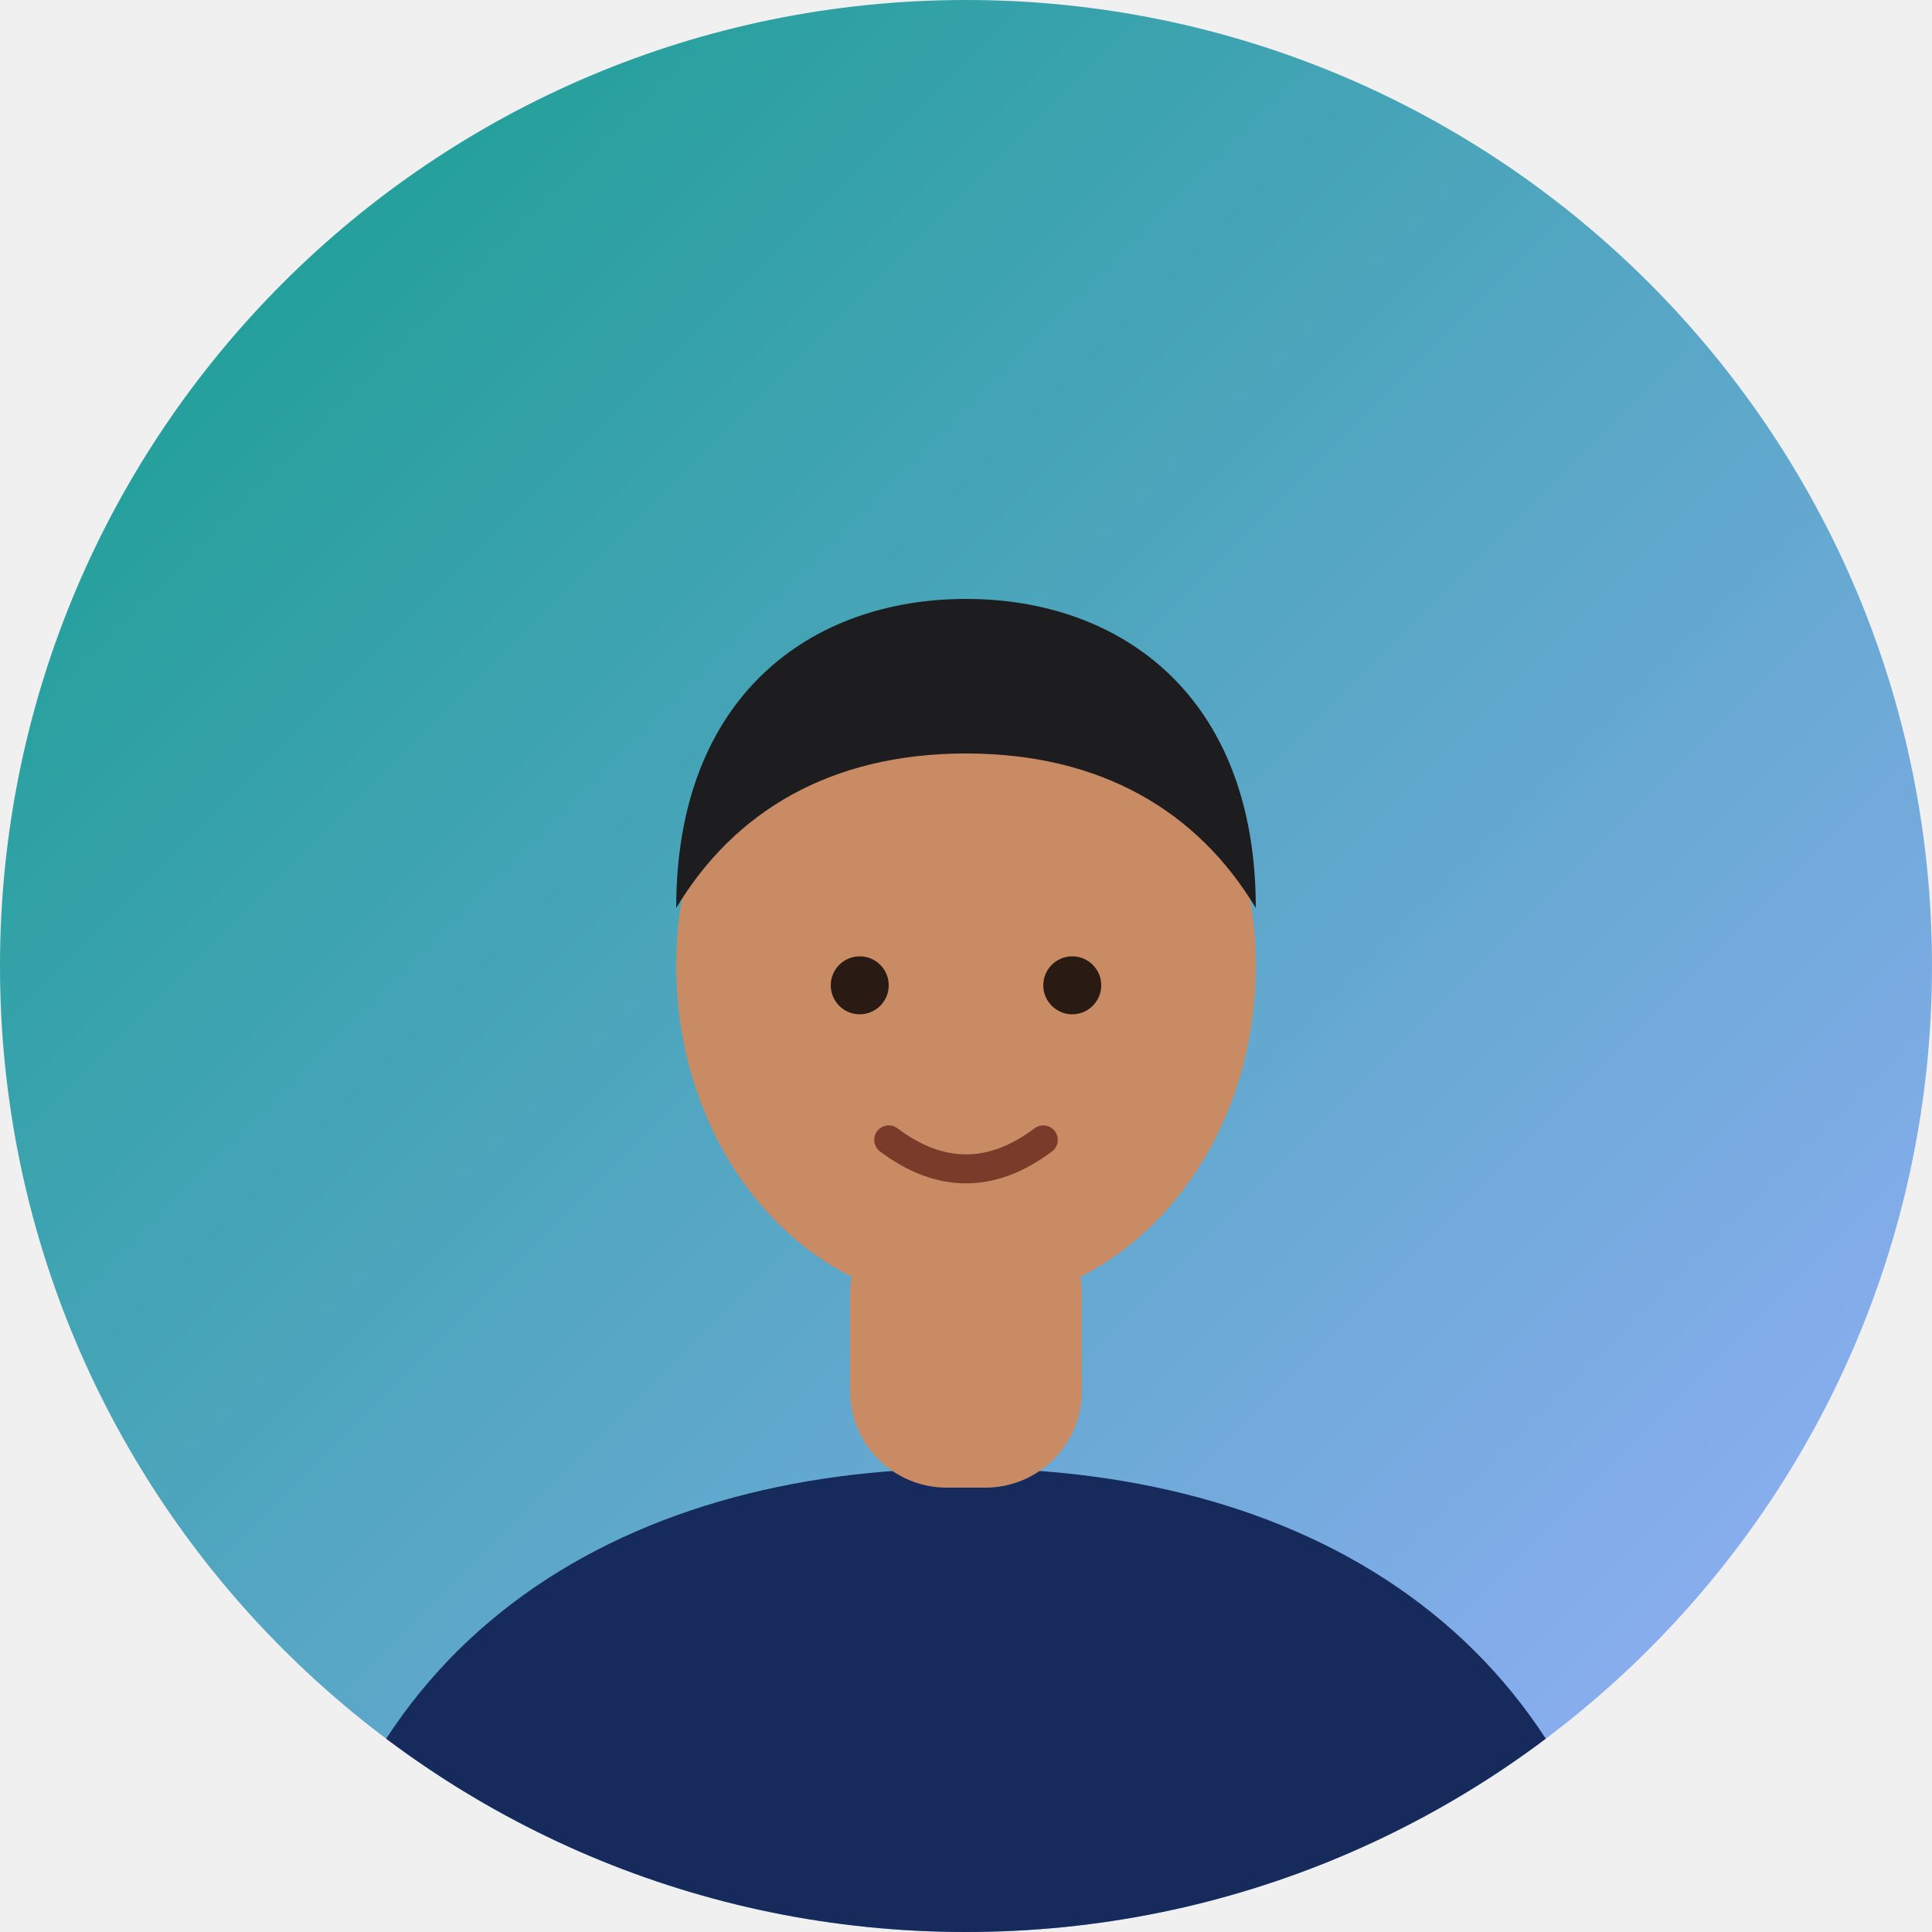
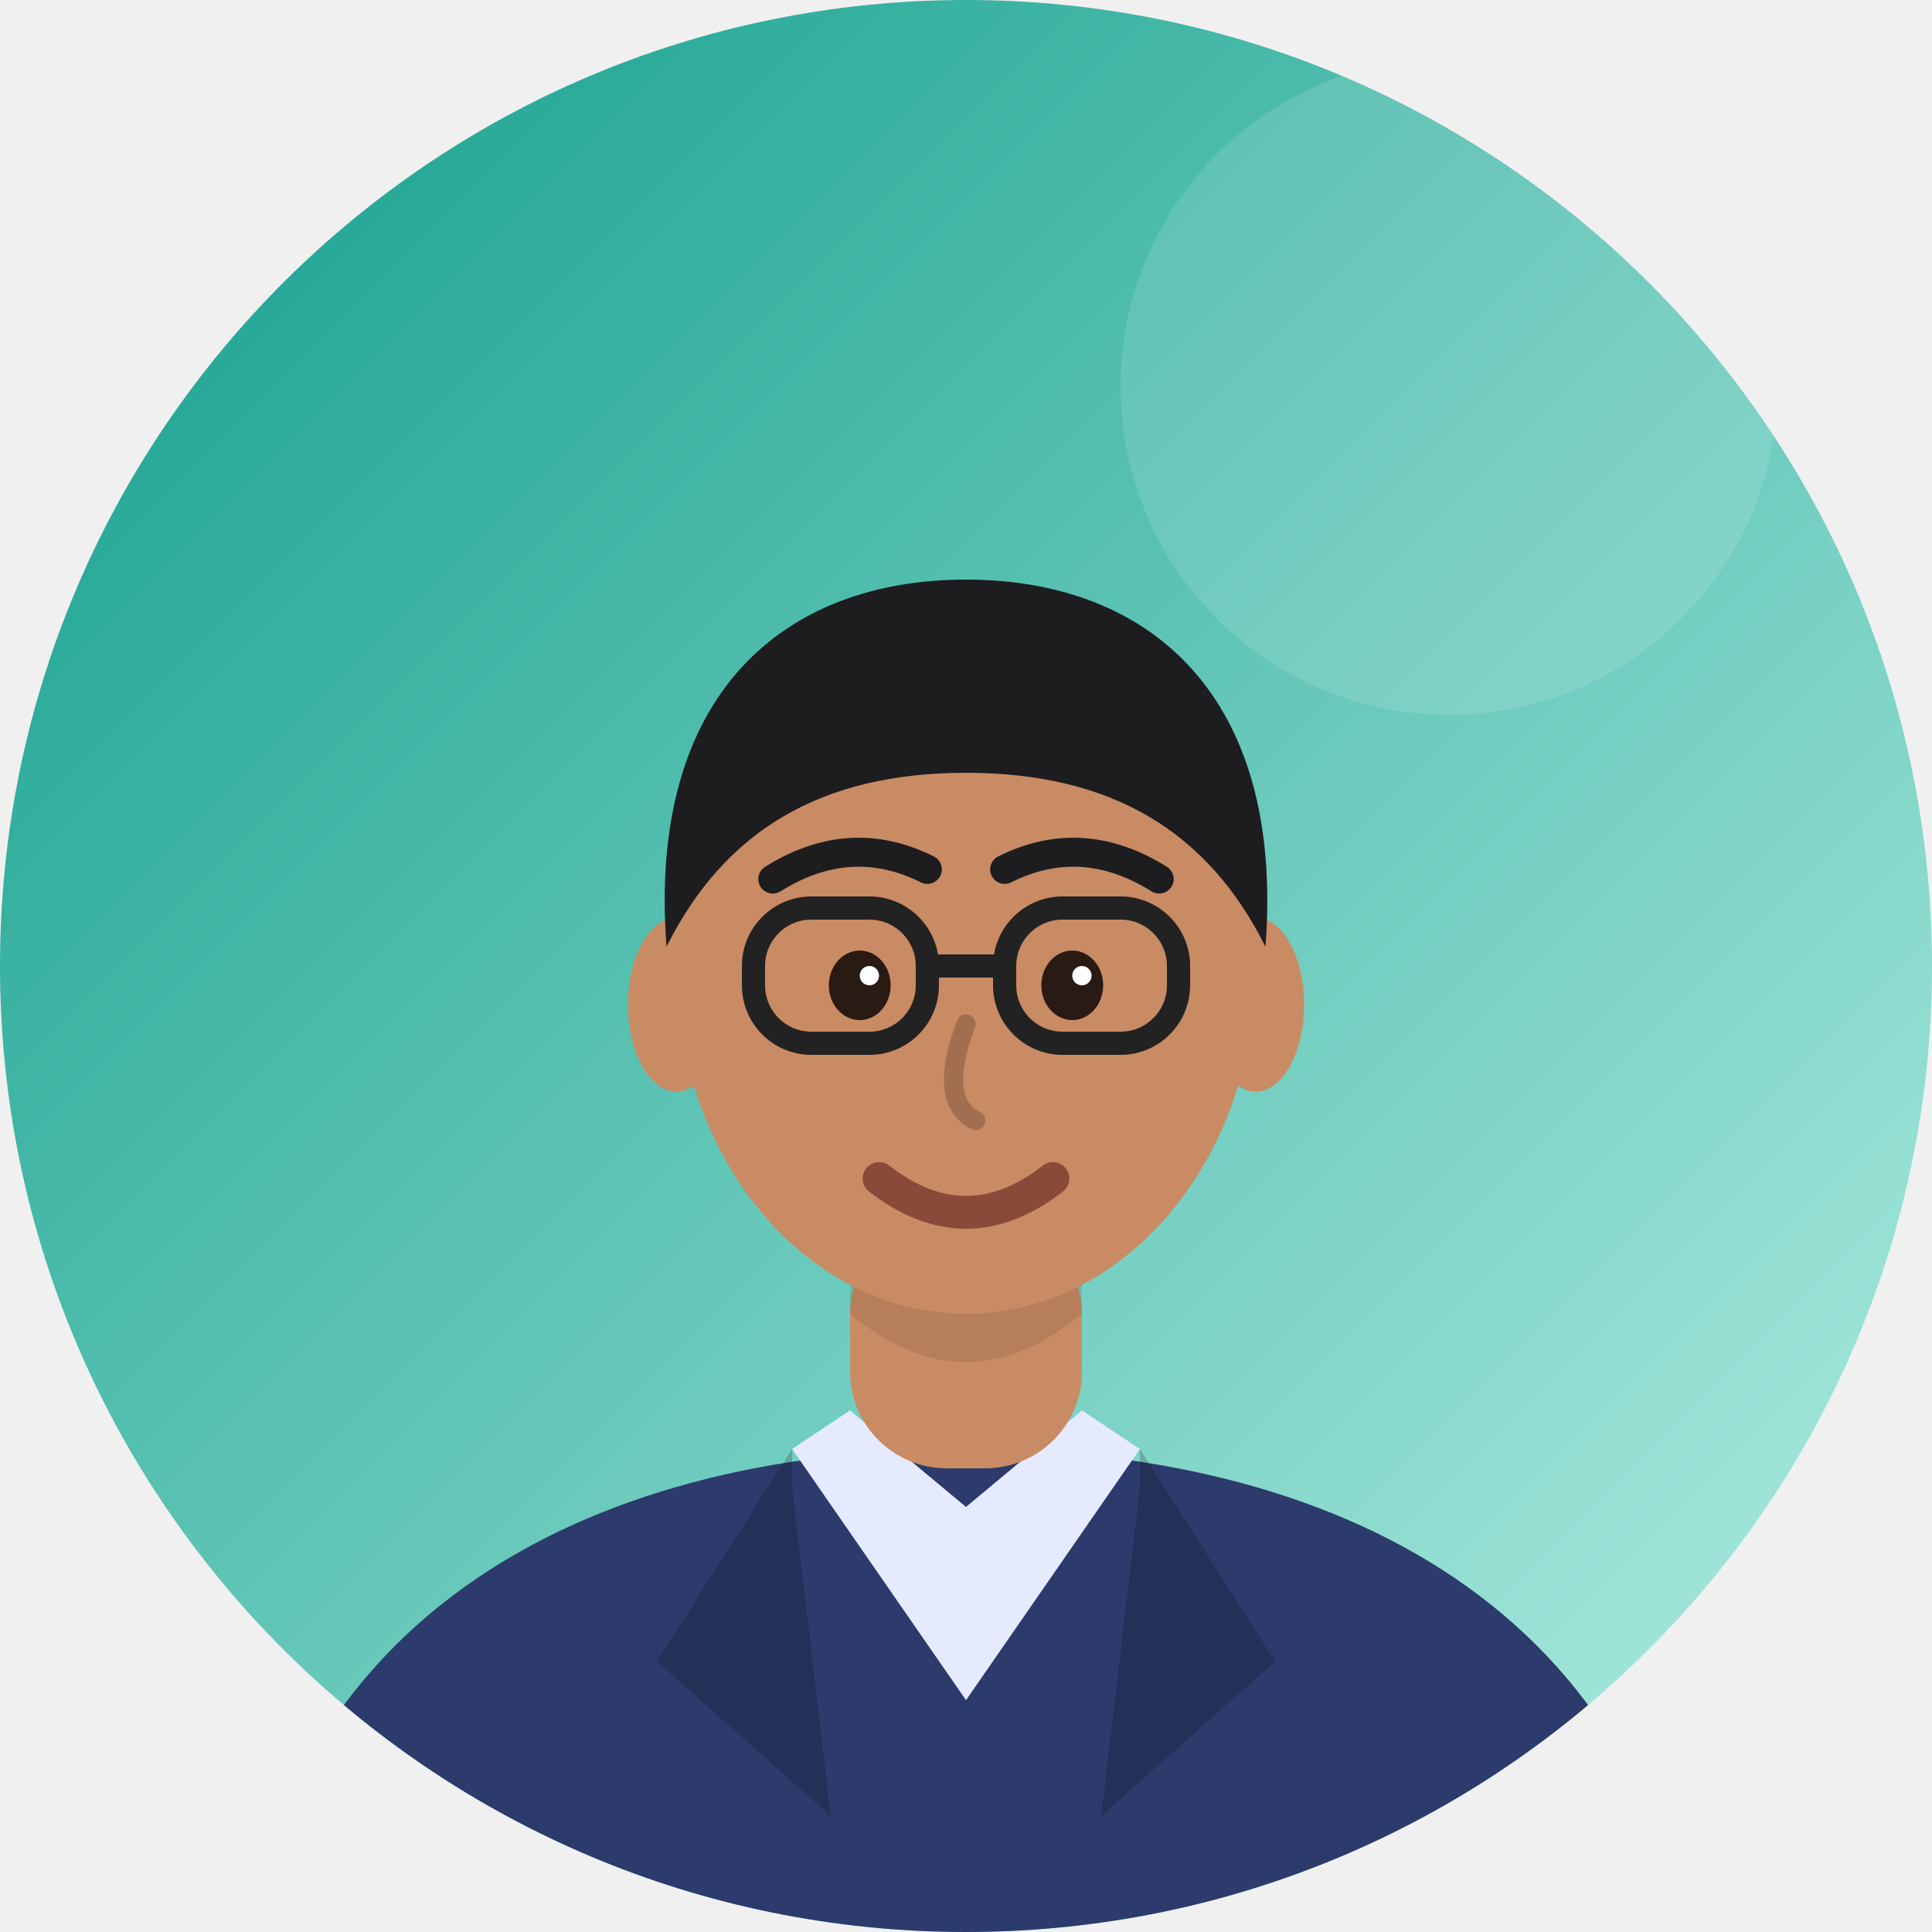
<svg xmlns="http://www.w3.org/2000/svg" viewBox="0 0 200 200" role="img" aria-label="Alex">
  <defs>
-     <linearGradient id="g" x1="0" y1="0" x2="1" y2="1">
+     <linearGradient id="galex" x1="0" y1="0" x2="1" y2="1">
      <stop offset="0" stop-color="#0F9D8A" />
-       <stop offset="1" stop-color="#9DB0FF" />
+       <stop offset="1" stop-color="#B8F0E6" />
    </linearGradient>
-     <clipPath id="c">
+     <clipPath id="calex">
      <circle cx="100" cy="100" r="100" />
    </clipPath>
  </defs>
-   <g clip-path="url(#c)">
-     <rect width="200" height="200" fill="url(#g)" />
-     <path d="M30 210c4-40 34-58 70-58s66 18 70 58z" fill="#172A5C" />
-     <rect x="88" y="124" width="24" height="30" rx="10" fill="#C98B64" />
-     <ellipse cx="100" cy="100" rx="30" ry="35" fill="#C98B64" />
-     <path d="M70 94c0-22 14-32 30-32s30 10 30 32c-6-10-16-16-30-16s-24 6-30 16z" fill="#1d1d1f" />
-     <circle cx="89" cy="102" r="3" fill="#2a1a14" />
-     <circle cx="111" cy="102" r="3" fill="#2a1a14" />
-     <path d="M92 118q8 6 16 0" stroke="#7a3b2a" stroke-width="3" fill="none" stroke-linecap="round" />
+   <g clip-path="url(#calex)">
+     <rect width="200" height="200" fill="url(#galex)" />
+     <circle cx="150" cy="40" r="34" fill="#ffffff" opacity=".12" />
+     <path d="M24 210c3-42 36-60 76-60s73 18 76 60z" fill="#2C3B6B" />
+     <path d="M82 150l18 26 18-26-6-4-12 10-12-10z" fill="#E6EAFE" />
+     <path d="M82 150l-14 22 18 16-4-34zM118 150l14 22-18 16 4-34z" fill="#00000030" />
+     <rect x="88" y="126" width="24" height="26" rx="10" fill="#C98B64" />
+     <path d="M88 136q12 10 24 0v-6h-24z" fill="#00000018" />
+     <ellipse cx="70" cy="104" rx="5" ry="9" fill="#C98B64" />
+     <ellipse cx="130" cy="104" rx="5" ry="9" fill="#C98B64" />
+     <ellipse cx="100" cy="100" rx="30" ry="36" fill="#C98B64" />
+     <path d="M69 98c-2-26 12-38 31-38s33 12 31 38c-6-12-16-18-31-18s-25 6-31 18z" fill="#1d1d1f" />
+     <path d="M80 91q8-5 16-1M104 90q8-4 16 1" stroke="#1d1d1f" stroke-width="3" fill="none" stroke-linecap="round" />
+     <ellipse cx="89" cy="102" rx="3.2" ry="3.6" fill="#2a1a14" />
+     <ellipse cx="111" cy="102" rx="3.2" ry="3.6" fill="#2a1a14" />
+     <circle cx="90" cy="101" r="1" fill="#fff" />
+     <circle cx="112" cy="101" r="1" fill="#fff" />
+     <path d="M100 106q-3 8 1 10" stroke="#00000033" stroke-width="2" fill="none" stroke-linecap="round" />
+     <g fill="none" stroke="#222" stroke-width="2.4">
+       <rect x="78" y="94" width="18" height="14" rx="6" />
+       <rect x="104" y="94" width="18" height="14" rx="6" />
+       <path d="M96 100h8" />
+     </g>
+     <path d="M91 122q9 7 18 0" stroke="#8a4a3a" stroke-width="3.4" fill="none" stroke-linecap="round" />
  </g>
</svg>
